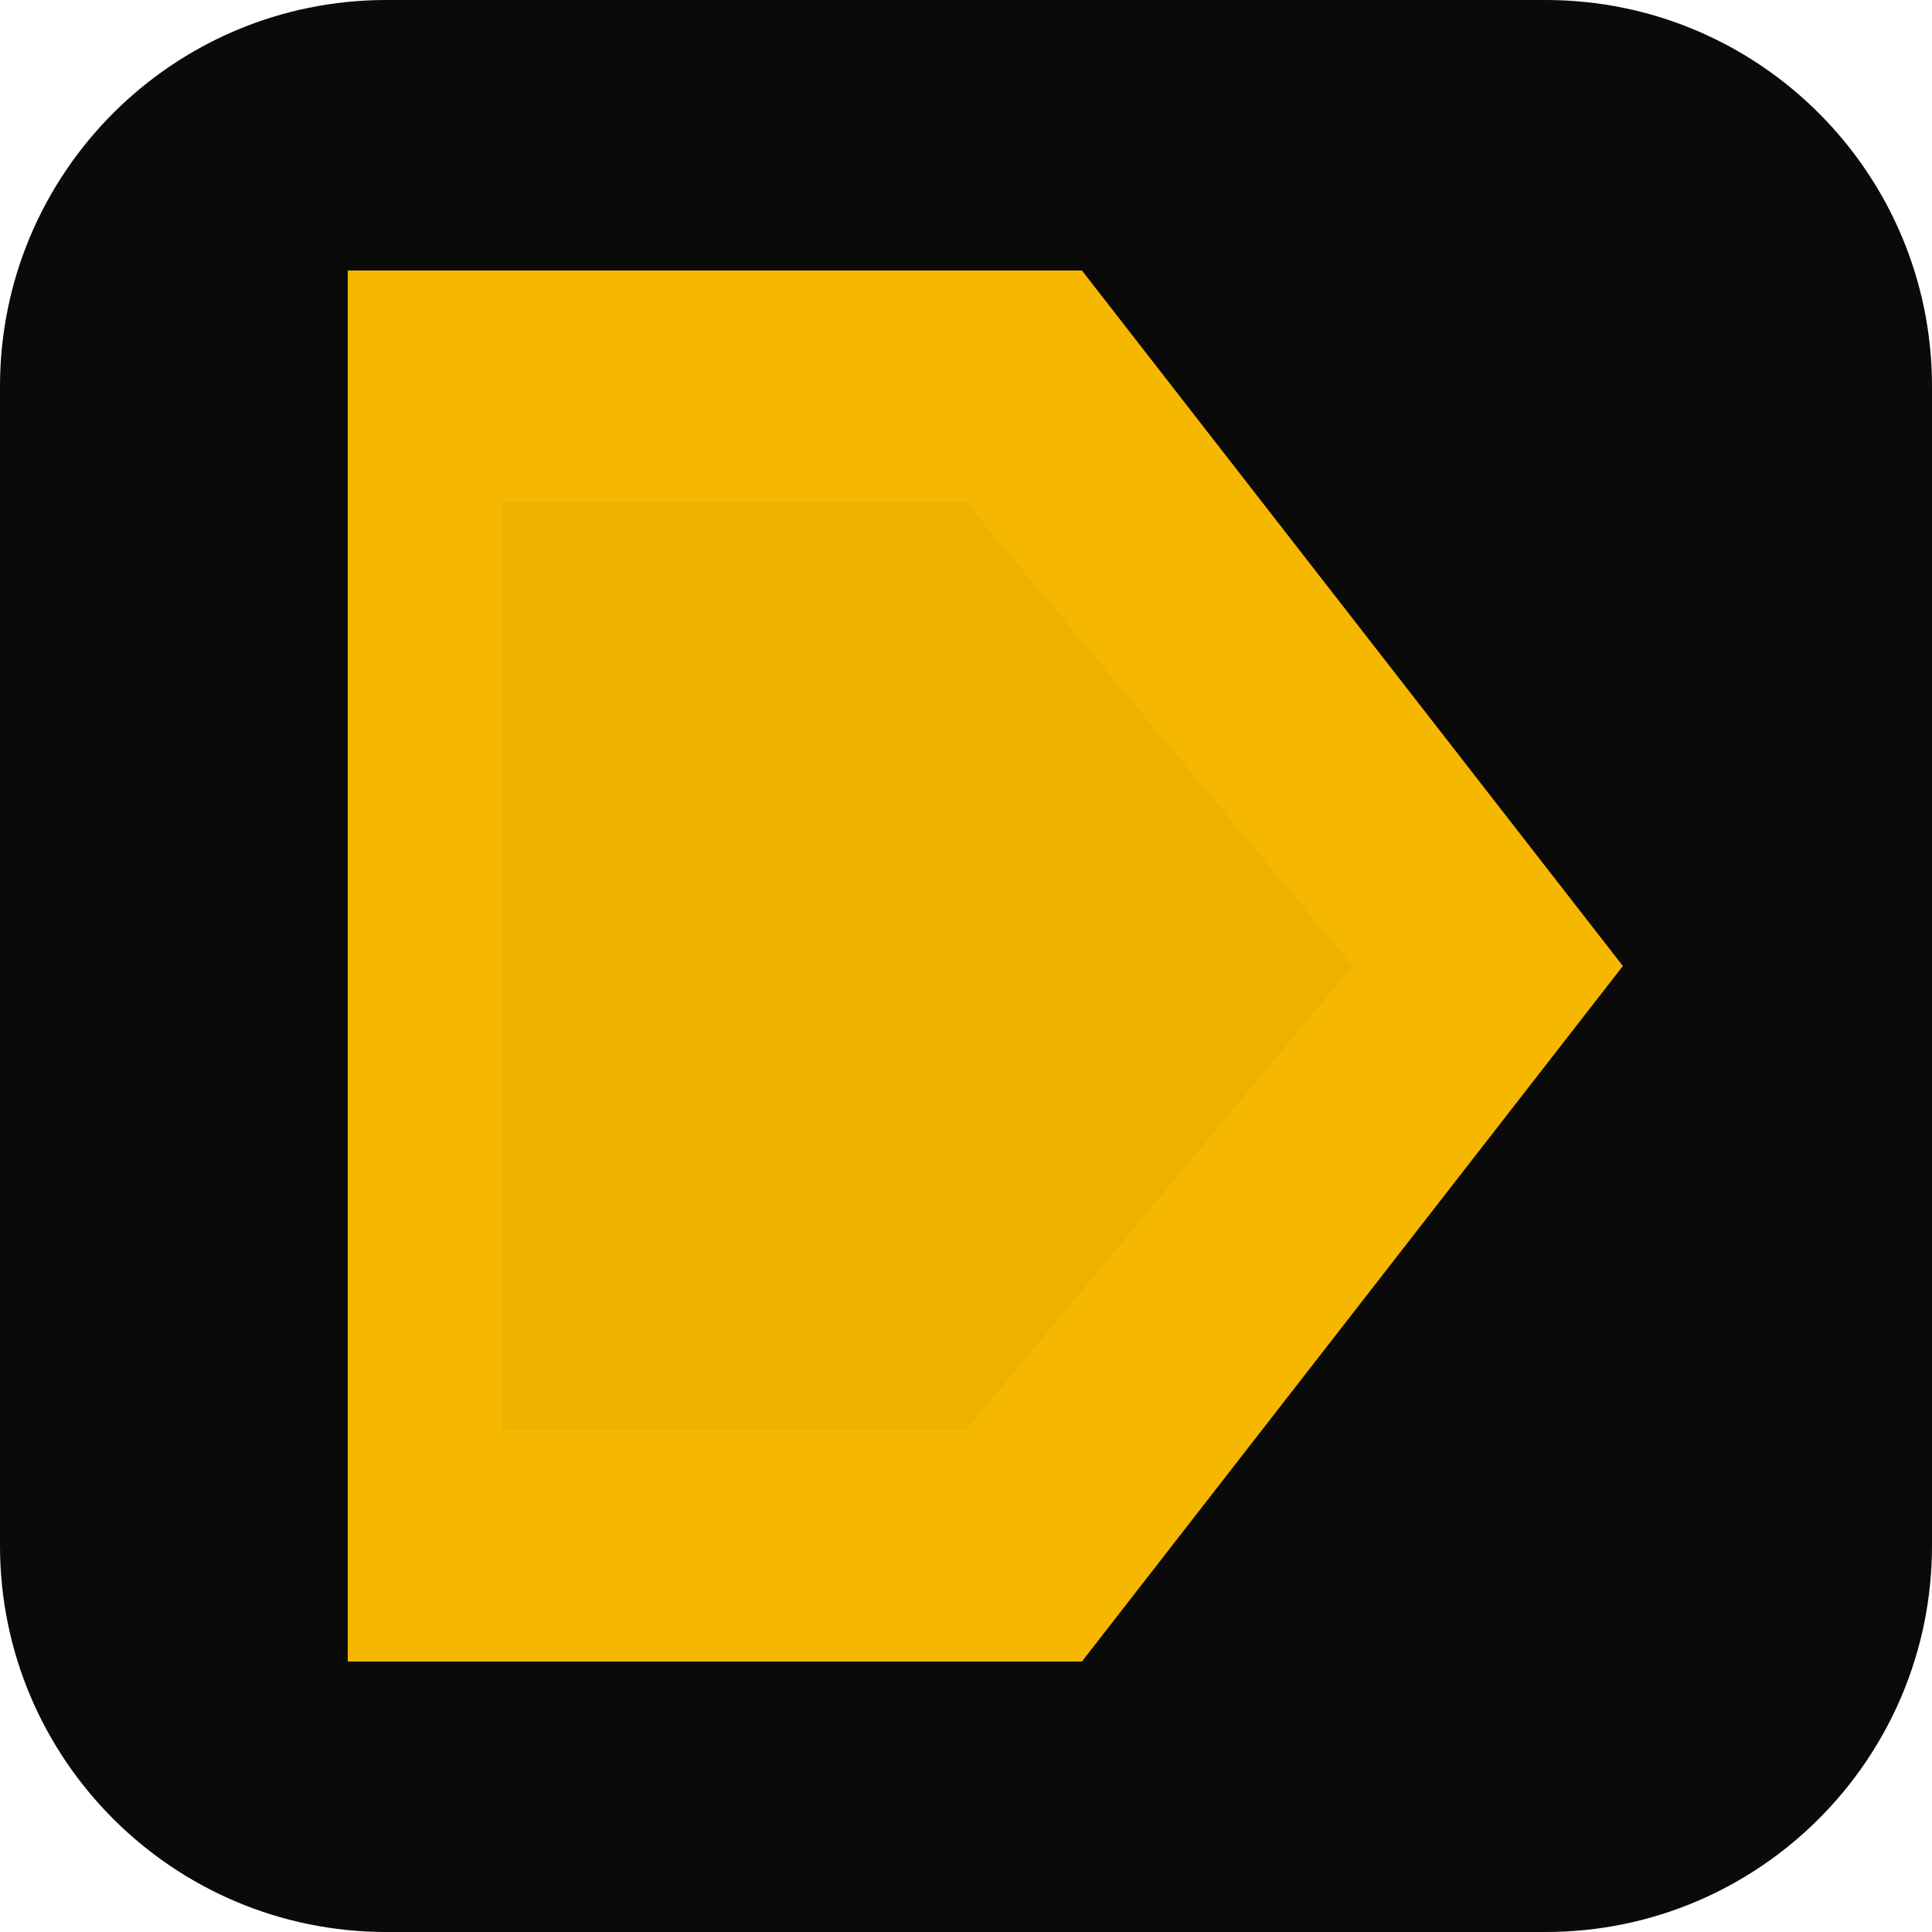
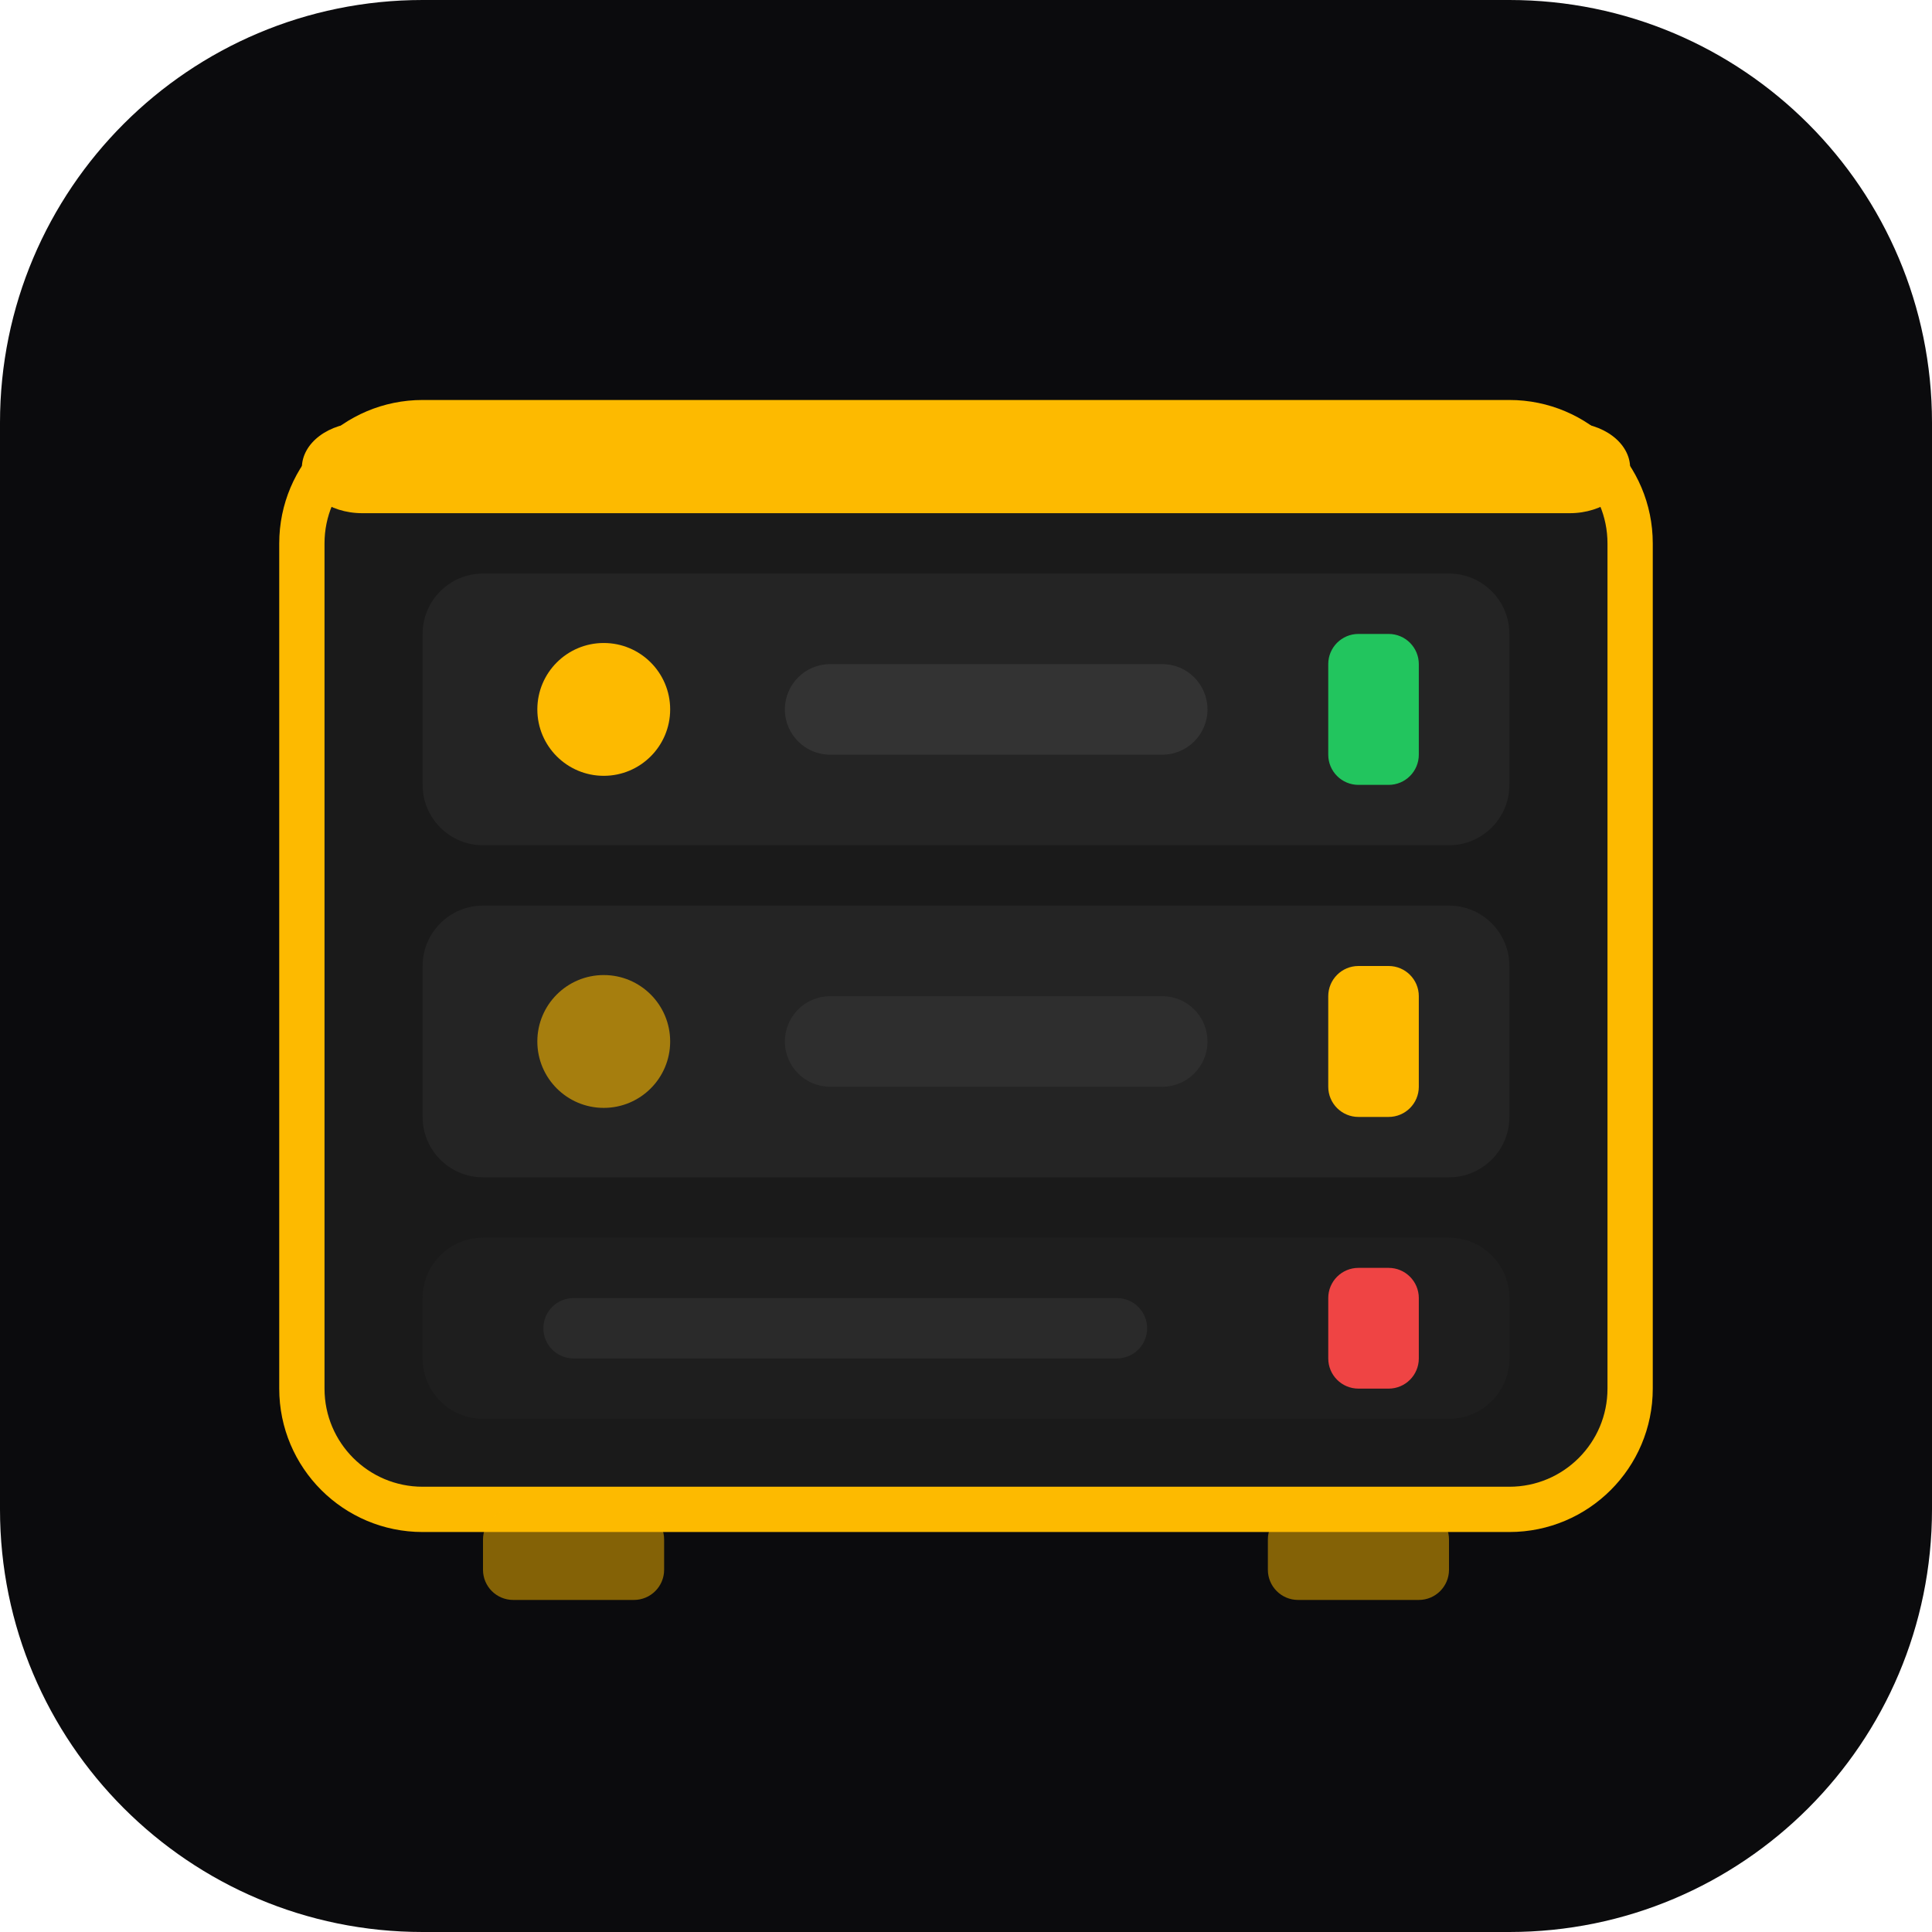
- <svg xmlns="http://www.w3.org/2000/svg" viewBox="0 0 100 100" fill="none">
-   <rect width="100" height="100" rx="20" fill="#0A0A0A" />
-   <path d="M18,14 L56,14 L84,50 L56,86 L18,86 Z" fill="#F5B700" />
-   <path d="M26,26 L50,26 L70,50 L50,74 L26,74 Z" fill="#D9A300" opacity="0.30" />
+ <svg xmlns="http://www.w3.org/2000/svg" viewBox="0 0 64 64" fill="none">
+   <rect width="64" height="64" rx="14" fill="#0B0B0D" />
+   <rect x="10" y="14" width="44" height="36" rx="4" fill="#1A1A1A" stroke="#FDBA00" stroke-width="1.5" />
+   <rect x="10" y="14" width="44" height="3" rx="2" fill="#FDBA00" />
+   <rect x="14" y="19" width="36" height="9" rx="2" fill="#242424" />
+   <circle cx="20" cy="23.5" r="2.2" fill="#FDBA00" />
+   <rect x="26" y="22" width="14" height="3" rx="1.5" fill="#333" />
+   <rect x="44" y="21" width="3" height="5" rx="1" fill="#22C55E" />
+   <rect x="14" y="30" width="36" height="9" rx="2" fill="#242424" />
+   <circle cx="20" cy="34.5" r="2.2" fill="#FDBA00" opacity="0.6" />
+   <rect x="26" y="33" width="14" height="3" rx="1.5" fill="#2E2E2E" />
+   <rect x="44" y="32" width="3" height="5" rx="1" fill="#FDBA00" />
+   <rect x="14" y="41" width="36" height="6" rx="2" fill="#1E1E1E" />
+   <rect x="18" y="43" width="20" height="2" rx="1" fill="#2A2A2A" />
+   <rect x="44" y="42" width="3" height="4" rx="1" fill="#EF4444" />
+   <rect x="16" y="50" width="6" height="3" rx="1" fill="#FDBA00" opacity="0.5" />
+   <rect x="42" y="50" width="6" height="3" rx="1" fill="#FDBA00" opacity="0.5" />
</svg>
